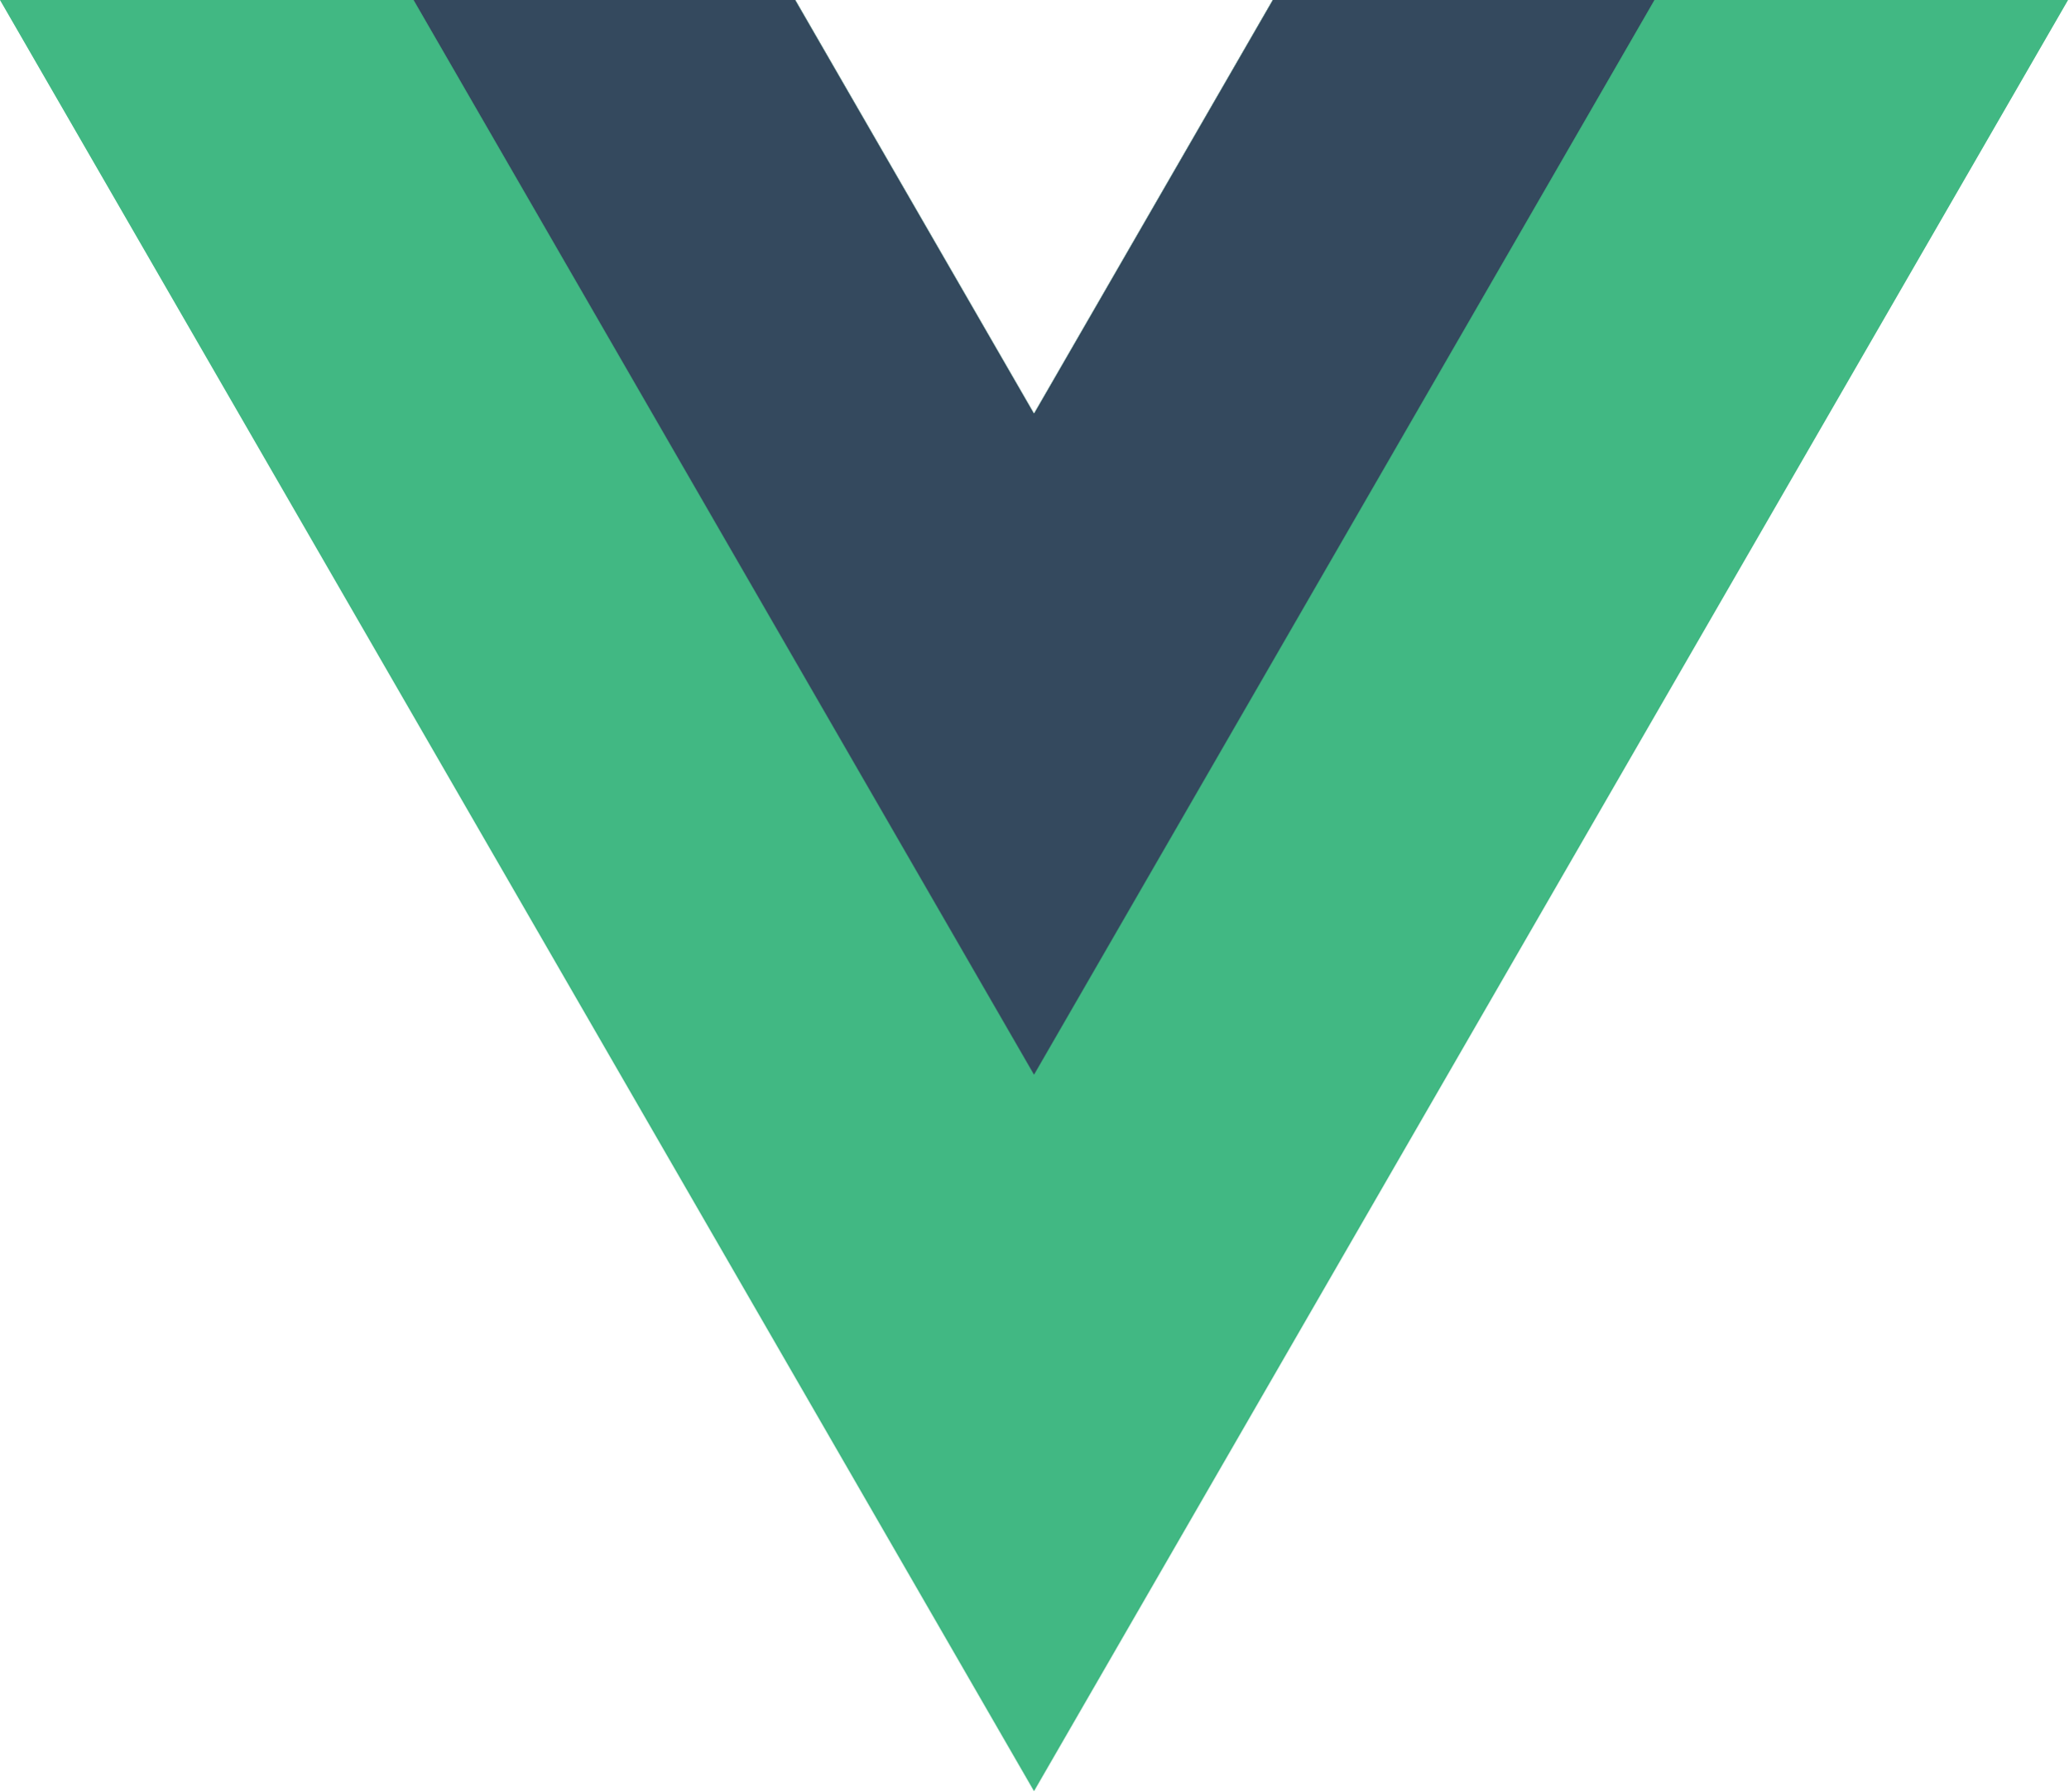
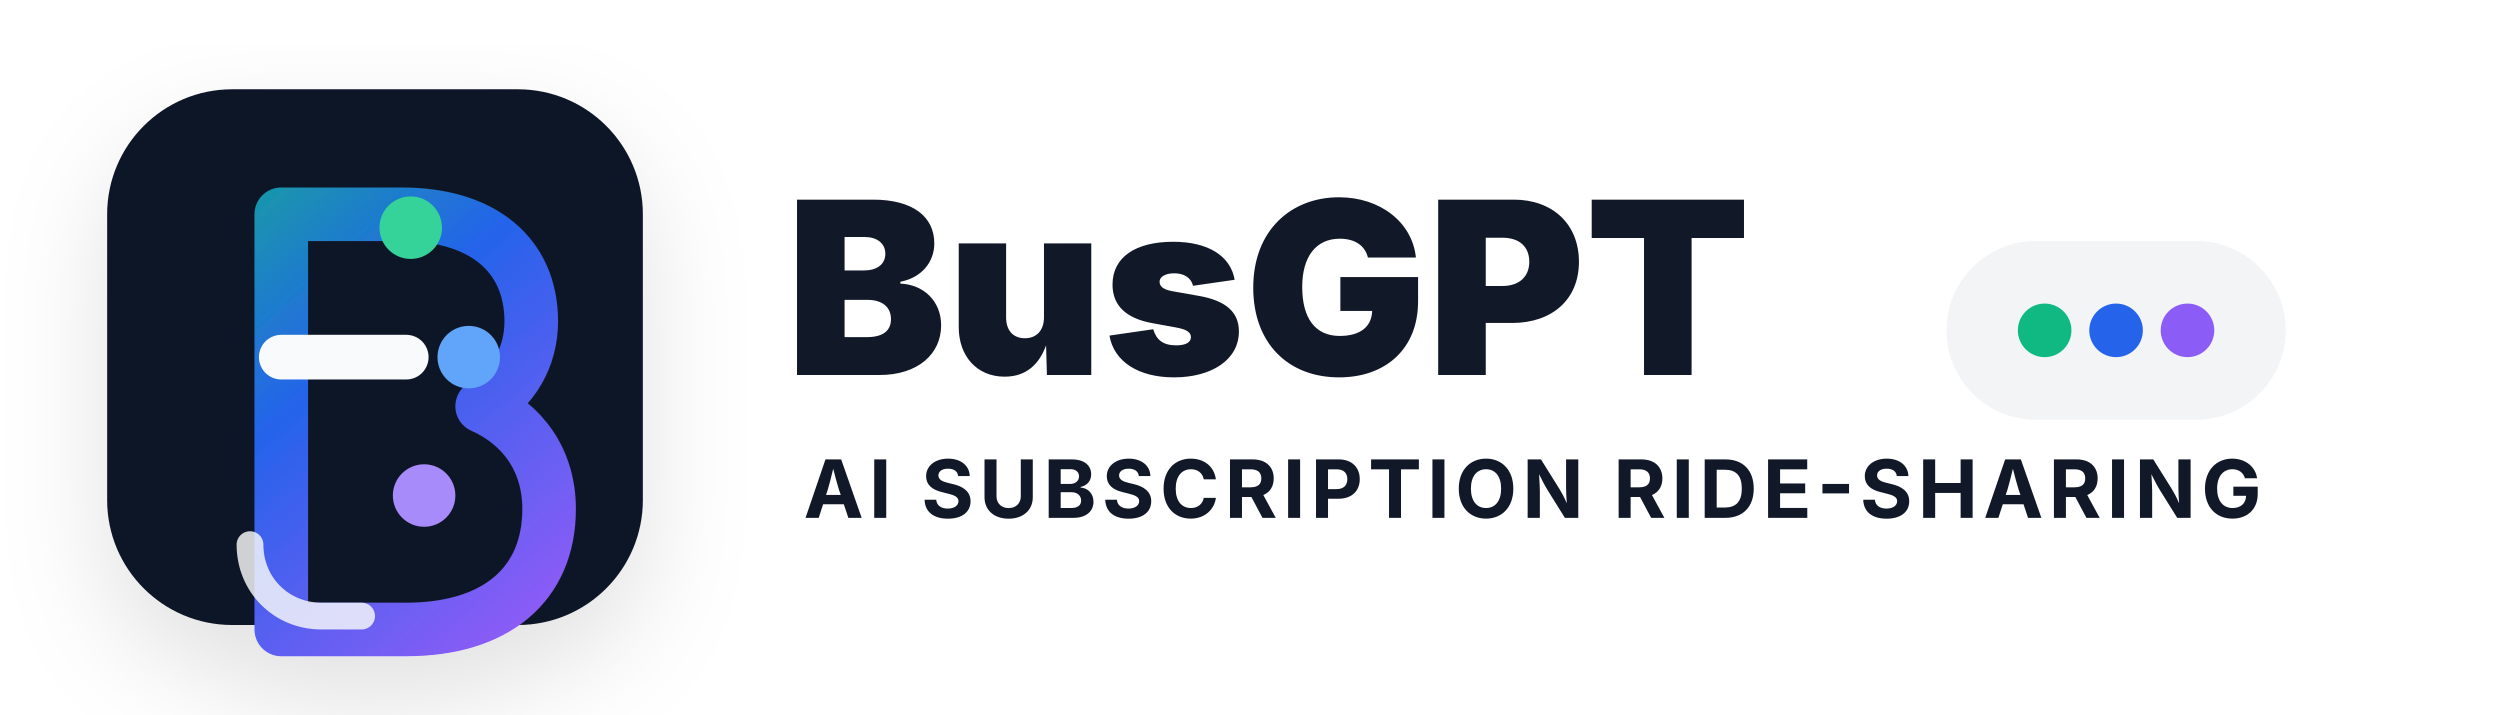
- <svg xmlns="http://www.w3.org/2000/svg" viewBox="0 0 261.76 226.69">
-   <path d="M161.096.001l-30.225 52.351L100.647.001H-.005l130.877 226.688L261.749.001z" fill="#41b883" />
-   <path d="M161.096.001l-30.225 52.351L100.647.001H52.346l78.526 136.01L209.398.001z" fill="#34495e" />
+ <svg xmlns="http://www.w3.org/2000/svg" viewBox="0 0 560 160" role="img" aria-labelledby="title desc">
+   <defs>
+     <linearGradient id="routeGradient" x1="34" x2="126" y1="26" y2="132" gradientUnits="userSpaceOnUse">
+       <stop offset="0" stop-color="#10b981" />
+       <stop offset="0.5" stop-color="#2563eb" />
+       <stop offset="1" stop-color="#8b5cf6" />
+     </linearGradient>
+     <filter id="softShadow" x="-20%" y="-20%" width="140%" height="140%">
+       <feDropShadow dx="0" dy="10" stdDeviation="12" flood-color="#111827" flood-opacity="0.12" />
+     </filter>
+   </defs>
+   <g filter="url(#softShadow)">
+     <rect x="24" y="20" width="120" height="120" rx="28" fill="#111827" />
+     <path d="M63 112V48h27c18 0 29 9 29 24 0 8-4 15-11 19 9 4 15 12 15 23 0 17-12 27-32 27H63Z" fill="none" stroke="url(#routeGradient)" stroke-width="12" stroke-linecap="round" stroke-linejoin="round" />
+     <path d="M63 80h28" fill="none" stroke="#f9fafb" stroke-width="10" stroke-linecap="round" stroke-linejoin="round" />
+     <circle cx="92" cy="51" r="7" fill="#34d399" />
+     <circle cx="105" cy="80" r="7" fill="#60a5fa" />
+     <circle cx="95" cy="111" r="7" fill="#a78bfa" />
+     <path d="M56 122c0 9 7 16 16 16h9" fill="none" stroke="#f9fafb" stroke-width="6" stroke-linecap="round" opacity="0.82" />
+   </g>
+   <g fill="#111827">
+     <text x="176" y="84" font-family="Plus Jakarta Sans, Inter, Arial, sans-serif" font-size="54" font-weight="850" letter-spacing="0">
+       BusGPT
+     </text>
+     <text x="180" y="116" font-family="Plus Jakarta Sans, Inter, Arial, sans-serif" font-size="18" font-weight="650" letter-spacing="1.2">
+       AI SUBSCRIPTION RIDE-SHARING
+     </text>
+   </g>
+   <g transform="translate(436 54)">
+     <rect x="0" y="0" width="76" height="40" rx="20" fill="#f3f4f6" />
+     <circle cx="22" cy="20" r="6" fill="#10b981" />
+     <circle cx="38" cy="20" r="6" fill="#2563eb" />
+     <circle cx="54" cy="20" r="6" fill="#8b5cf6" />
+   </g>
</svg>
